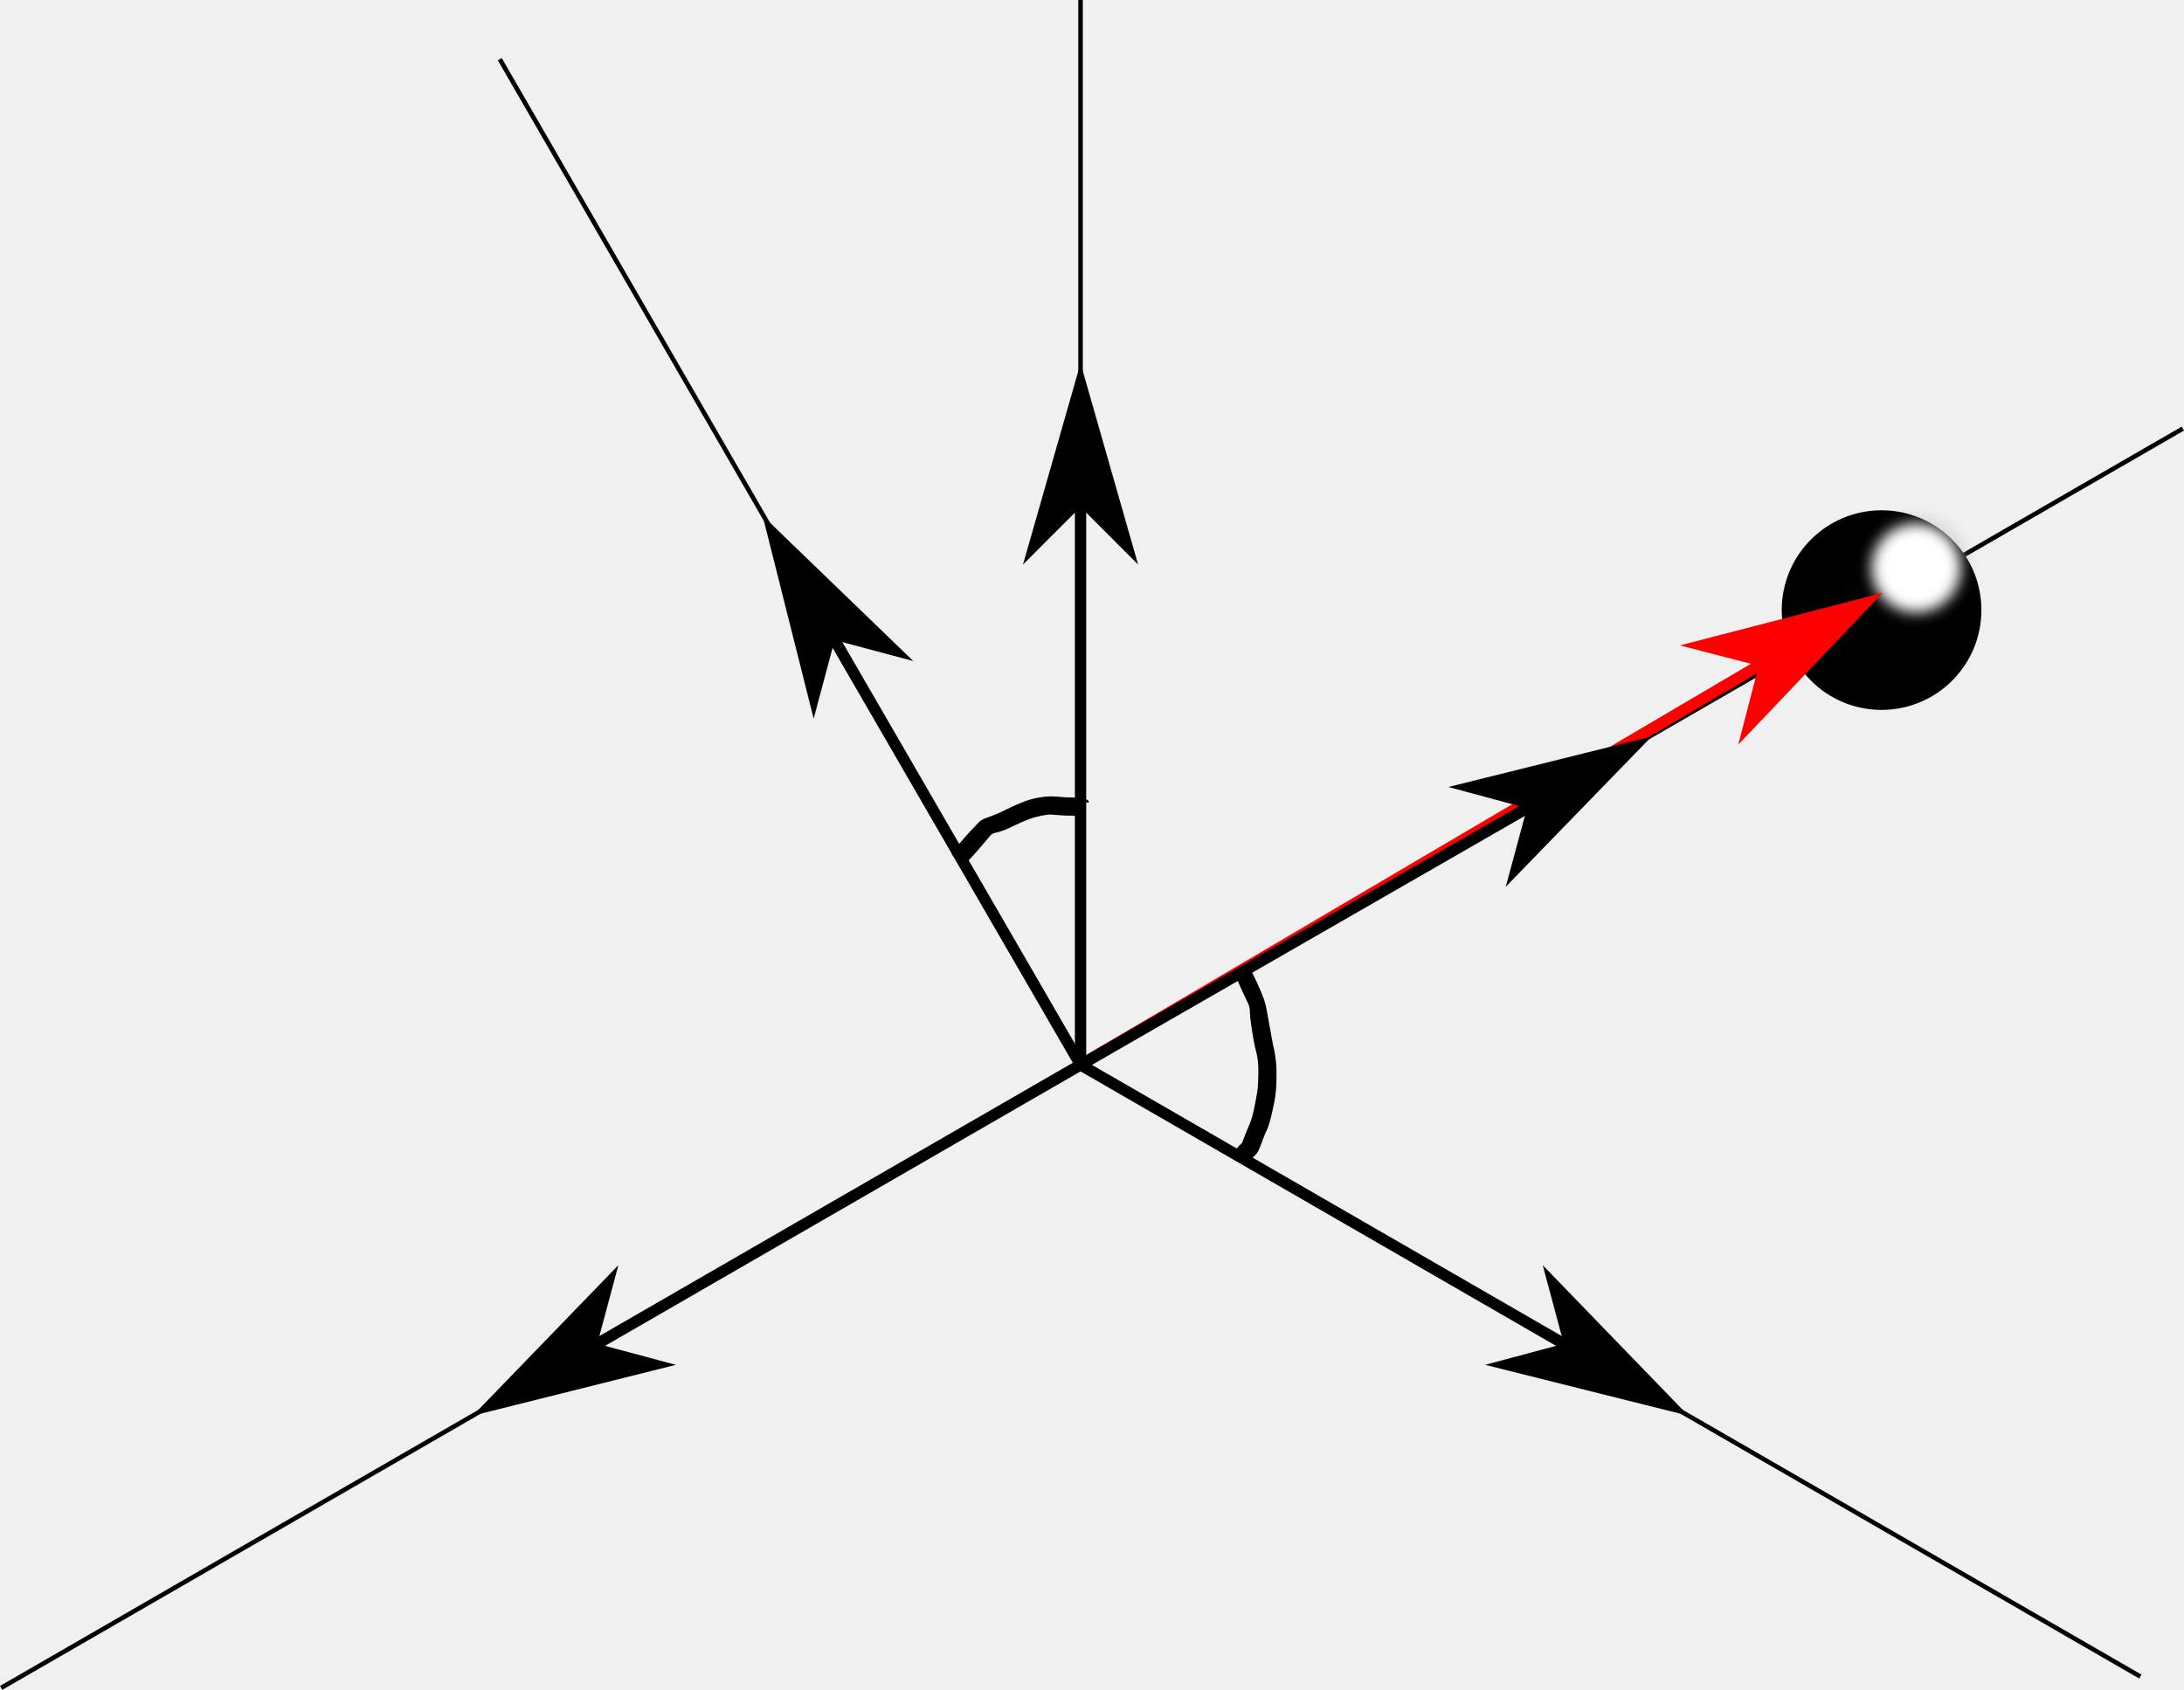
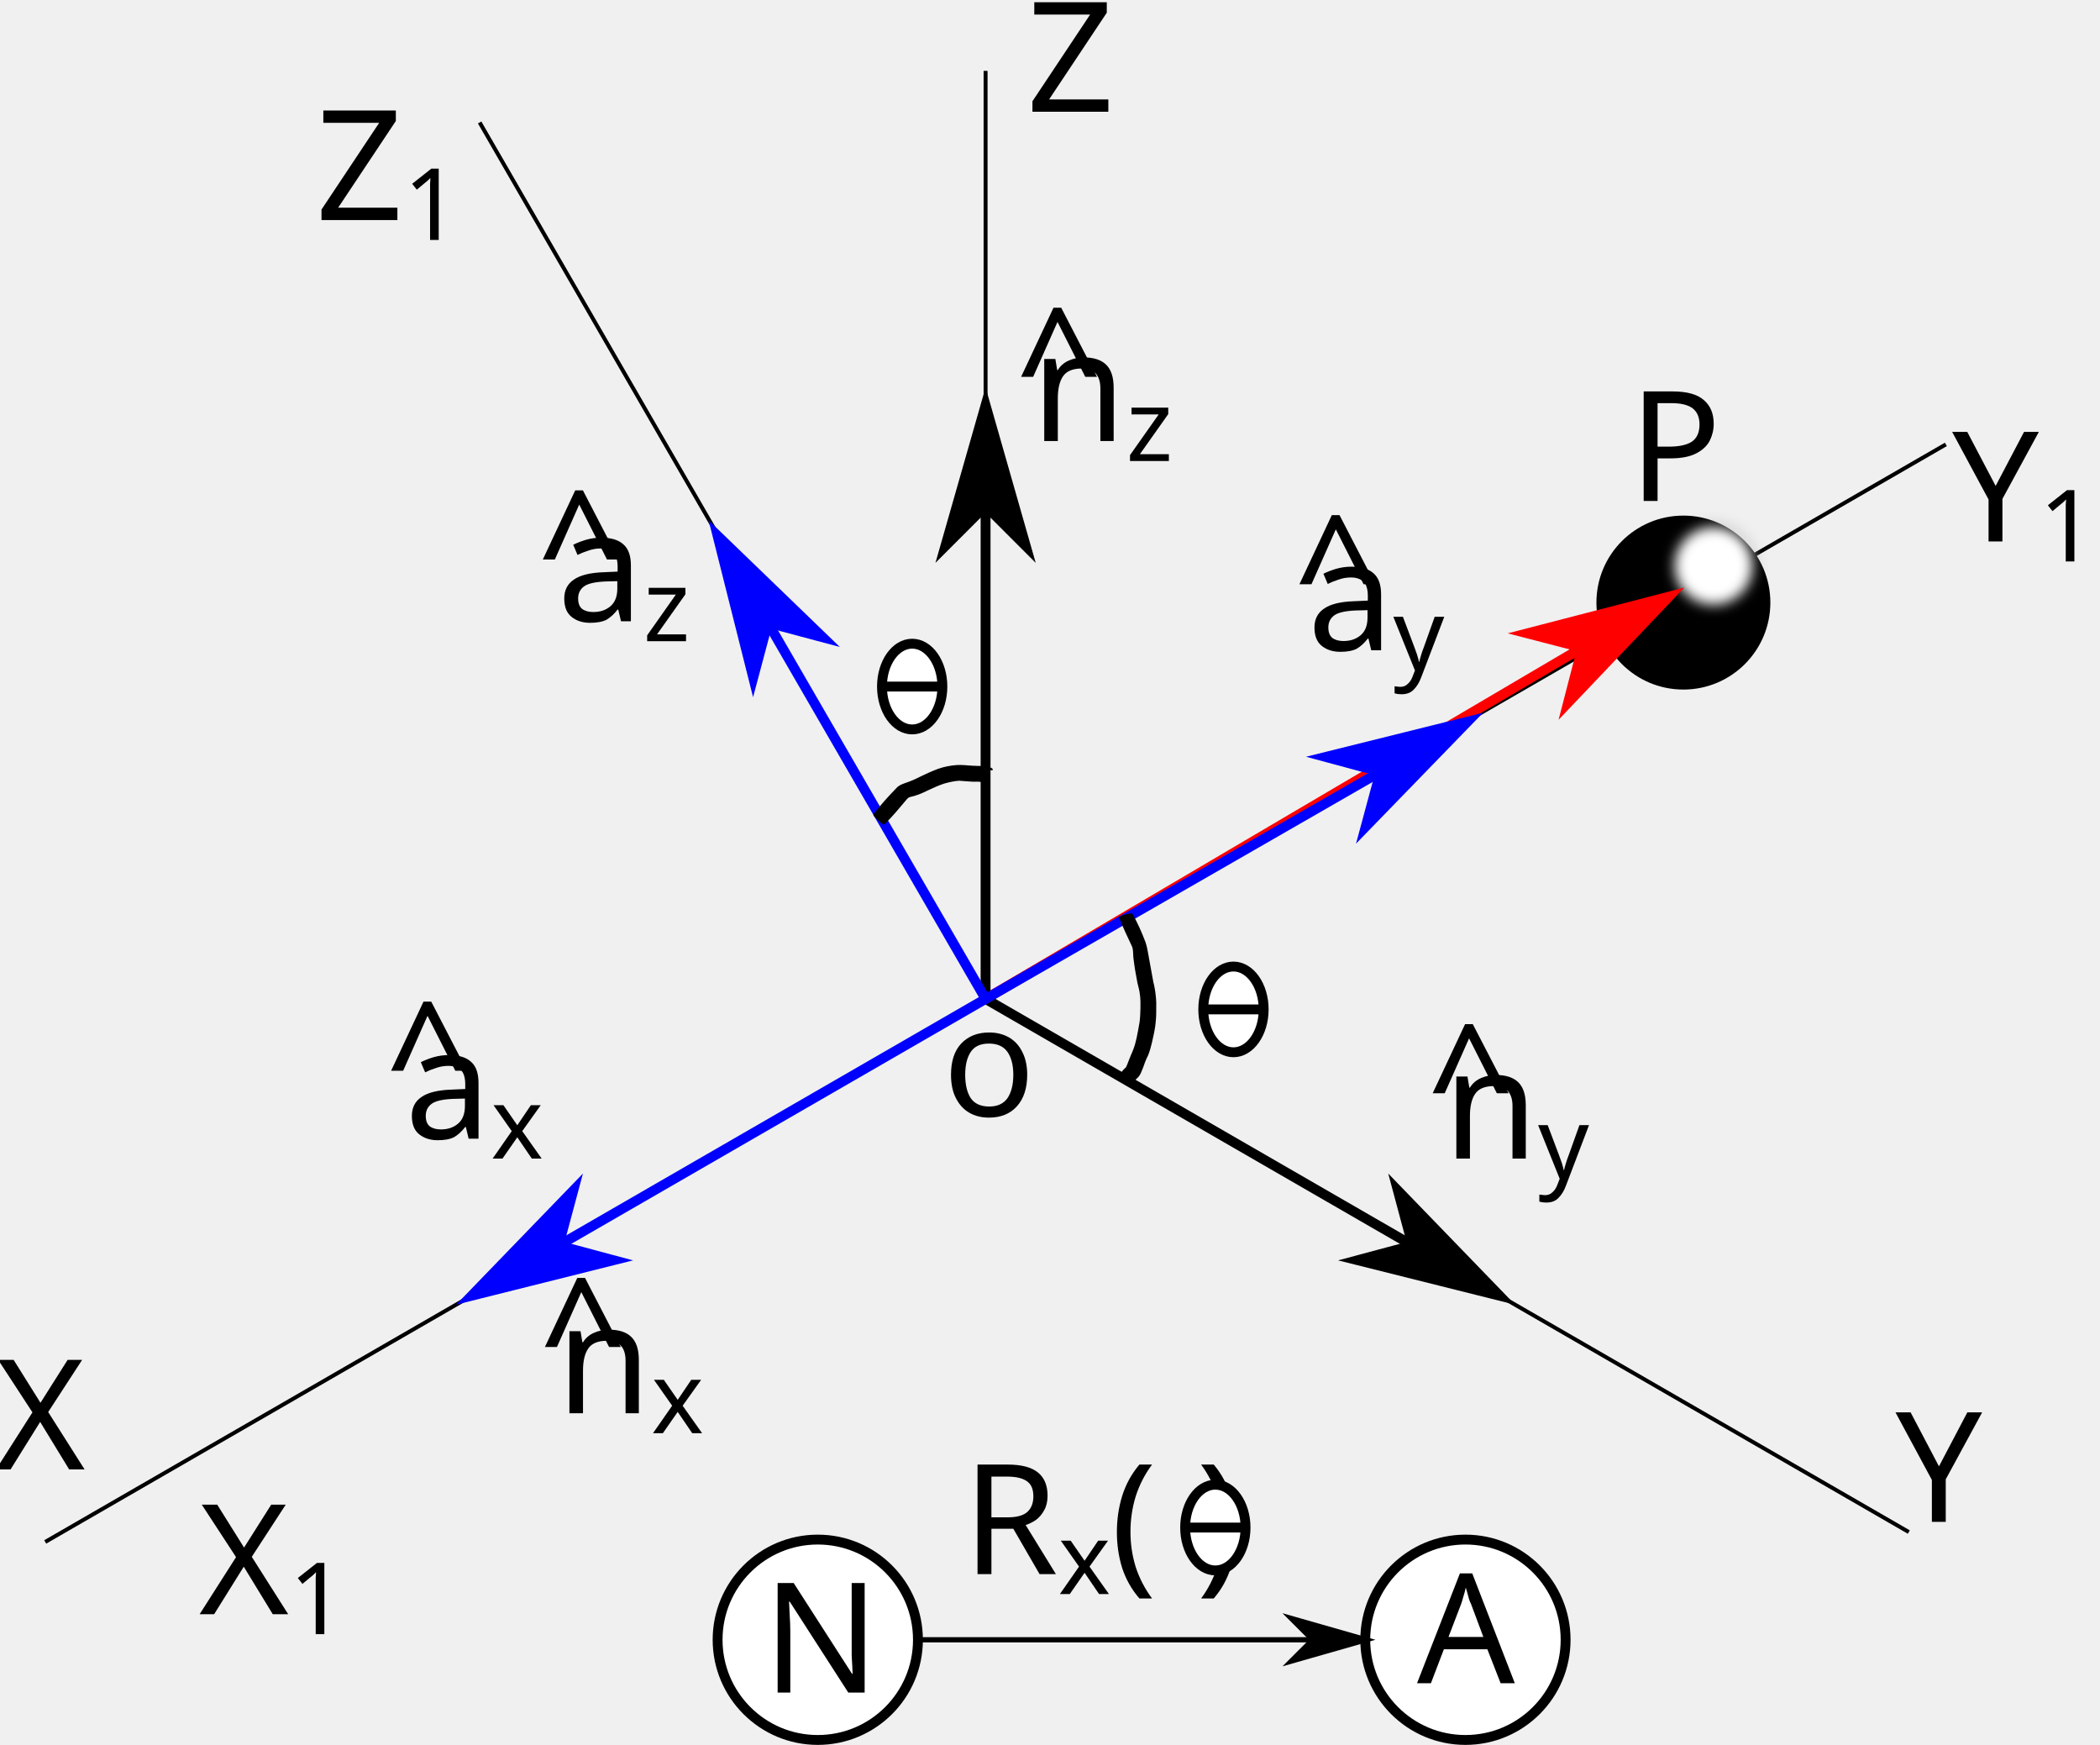
- <svg xmlns="http://www.w3.org/2000/svg" width="96.373mm" height="74.587mm" viewBox="0 0 96.373 74.587" version="1.1" id="svg1505">
+ <svg xmlns="http://www.w3.org/2000/svg" width="106.371mm" height="88.367mm" viewBox="0 0 106.371 88.367" version="1.1" id="svg1505">
  <defs id="defs1499">
+     <marker style="overflow:visible" id="marker3195" refX="0" refY="0" orient="auto">
+       <path transform="matrix(-0.8,0,0,-0.8,-10,0)" style="fill:#000000;fill-opacity:1;fill-rule:evenodd;stroke:#000000;stroke-width:1pt;stroke-opacity:1" d="M 0,0 5,-5 -12.5,0 5,5 Z" id="path3193" />
+     </marker>
    <marker style="overflow:visible" id="marker2925" refX="0" refY="0" orient="auto">
      <path transform="matrix(-0.8,0,0,-0.8,-10,0)" style="fill:#ff0000;fill-opacity:1;fill-rule:evenodd;stroke:#ff0000;stroke-width:1pt;stroke-opacity:1" d="M 0,0 5,-5 -12.5,0 5,5 Z" id="path2923" />
    </marker>
    <marker style="overflow:visible" id="marker2367" refX="0" refY="0" orient="auto">
-       <path transform="matrix(-0.8,0,0,-0.8,-10,0)" style="fill:#000000;fill-opacity:1;fill-rule:evenodd;stroke:#000000;stroke-width:1pt;stroke-opacity:1" d="M 0,0 5,-5 -12.5,0 5,5 Z" id="path2365" />
+       <path transform="matrix(-0.8,0,0,-0.8,-10,0)" style="fill:#0000ff;fill-opacity:1;fill-rule:evenodd;stroke:#0000ff;stroke-width:1pt;stroke-opacity:1" d="M 0,0 5,-5 -12.5,0 5,5 Z" id="path2365" />
    </marker>
    <marker style="overflow:visible" id="marker2357" refX="0" refY="0" orient="auto">
-       <path transform="matrix(-0.8,0,0,-0.8,-10,0)" style="fill:#000000;fill-opacity:1;fill-rule:evenodd;stroke:#000000;stroke-width:1pt;stroke-opacity:1" d="M 0,0 5,-5 -12.5,0 5,5 Z" id="path2355" />
+       <path transform="matrix(-0.8,0,0,-0.8,-10,0)" style="fill:#0000ff;fill-opacity:1;fill-rule:evenodd;stroke:#0000ff;stroke-width:1pt;stroke-opacity:1" d="M 0,0 5,-5 -12.5,0 5,5 Z" id="path2355" />
    </marker>
    <marker style="overflow:visible" id="Arrow1Lend" refX="0" refY="0" orient="auto">
      <path transform="matrix(-0.8,0,0,-0.8,-10,0)" style="fill:#000000;fill-opacity:1;fill-rule:evenodd;stroke:#000000;stroke-width:1pt;stroke-opacity:1" d="M 0,0 5,-5 -12.5,0 5,5 Z" id="path859" />
    </marker>
    <marker style="overflow:visible" id="marker1202" refX="0" refY="0" orient="auto">
      <path transform="matrix(-0.8,0,0,-0.8,-10,0)" style="fill:#000000;fill-opacity:1;fill-rule:evenodd;stroke:#000000;stroke-width:1pt;stroke-opacity:1" d="M 0,0 5,-5 -12.5,0 5,5 Z" id="path1200" />
    </marker>
    <marker style="overflow:visible" id="marker1230" refX="0" refY="0" orient="auto">
-       <path transform="matrix(-0.8,0,0,-0.8,-10,0)" style="fill:#000000;fill-opacity:1;fill-rule:evenodd;stroke:#000000;stroke-width:1pt;stroke-opacity:1" d="M 0,0 5,-5 -12.5,0 5,5 Z" id="path1228" />
+       <path transform="matrix(-0.8,0,0,-0.8,-10,0)" style="fill:#0000ff;fill-opacity:1;fill-rule:evenodd;stroke:#0000ff;stroke-width:1pt;stroke-opacity:1" d="M 0,0 5,-5 -12.5,0 5,5 Z" id="path1228" />
    </marker>
    <marker style="overflow:visible" id="marker2416" refX="0" refY="0" orient="auto">
      <path transform="matrix(-0.8,0,0,-0.8,-10,0)" style="fill:#ff0000;fill-opacity:1;fill-rule:evenodd;stroke:#ff0000;stroke-width:1pt;stroke-opacity:1" d="M 0,0 5,-5 -12.5,0 5,5 Z" id="path2414" />
    </marker>
    <filter style="color-interpolation-filters:sRGB" id="filter2408" x="-0.184" width="1.369" y="-0.184" height="1.369">
      <feGaussianBlur stdDeviation="0.523" id="feGaussianBlur2410" />
    </filter>
  </defs>
-   <g id="layer1" transform="translate(-47.5814,-123)">
+   <g id="layer1" transform="translate(-45.34041,-119.4112)">
    <path style="fill:none;stroke:#000000;stroke-width:0.2;stroke-linecap:butt;stroke-linejoin:miter;stroke-miterlimit:4;stroke-dasharray:none;stroke-opacity:1" d="M 143.904,141.917 95.263,170 69.636,125.613" id="path1642" />
    <g id="g2919" transform="matrix(0.5883283,0,0,0.5883283,48.36104,65.05388)">
      <circle style="mix-blend-mode:normal;fill:#000000;stroke:#000000;stroke-width:0.171" id="path1649" cx="139.799" cy="144.263" r="7.402" />
      <circle style="fill:#ffffff;stroke:#000000;stroke-width:0.118;filter:url(#filter2408)" id="path1651" cx="142.398" cy="141.101" r="3.407" />
    </g>
    <path style="fill:none;stroke:#ff0000;stroke-width:0.5;stroke-linecap:butt;stroke-linejoin:miter;stroke-miterlimit:4;stroke-dasharray:none;stroke-opacity:1;marker-end:url(#marker2925)" d="M 95.263,170 129.821,149.659" id="path2921" />
-     <g id="layer1-5" transform="translate(31.32978,0.031396)">
-       <g id="g176" style="stroke-width:0.2;stroke-miterlimit:4;stroke-dasharray:none" transform="translate(-9.679146,42.4686)">
-         <path style="fill:none;stroke:#000000;stroke-width:0.2;stroke-linecap:butt;stroke-linejoin:miter;stroke-miterlimit:4;stroke-dasharray:none;stroke-opacity:1" d="M 73.612,127.5 V 80.5" id="path170" />
-         <path style="fill:none;stroke:#000000;stroke-width:0.2;stroke-linecap:butt;stroke-linejoin:miter;stroke-miterlimit:4;stroke-dasharray:none;stroke-opacity:1" d="M 120.378,154.5 73.612,127.5 25.981,155 v 0" id="path172" />
-       </g>
-       <g id="g1313" style="stroke-width:0.5;stroke-miterlimit:4;stroke-dasharray:none" transform="translate(-9.679146,42.4686)">
-         <path style="fill:none;stroke:#000000;stroke-width:0.5;stroke-linecap:butt;stroke-linejoin:miter;stroke-miterlimit:4;stroke-dasharray:none;stroke-opacity:1;marker-end:url(#Arrow1Lend)" d="M 73.612,127.5 V 97.5" id="path12" />
-         <path style="fill:none;stroke:#000000;stroke-width:0.5;stroke-linecap:butt;stroke-linejoin:miter;stroke-miterlimit:4;stroke-dasharray:none;stroke-opacity:1;marker-end:url(#marker1202)" d="m 73.612,127.5 25.981,15" id="path16" />
-         <path style="fill:none;stroke:#000000;stroke-width:0.5;stroke-linecap:butt;stroke-linejoin:miter;stroke-miterlimit:4;stroke-dasharray:none;stroke-opacity:1;marker-end:url(#marker1230)" d="m 73.612,127.5 -25.981,15" id="path20" />
-       </g>
-     </g>
-     <path style="fill:none;stroke:#000000;stroke-width:0.5;stroke-linecap:butt;stroke-linejoin:miter;stroke-miterlimit:4;stroke-dasharray:none;stroke-opacity:1;marker-end:url(#marker2357)" d="M 95.263,170 119.623,155.99" id="path2223" />
-     <path style="fill:none;stroke:#000000;stroke-width:0.5;stroke-linecap:butt;stroke-linejoin:miter;stroke-miterlimit:4;stroke-dasharray:none;stroke-opacity:1;marker-end:url(#marker2367)" d="m 95.263,170 -13.545,-23.403" id="path2225" />
+     <path style="fill:#000000;stroke:#000000;stroke-width:0.2;stroke-linecap:butt;stroke-linejoin:miter;stroke-miterlimit:4;stroke-dasharray:none;stroke-opacity:1" d="M 95.263,170 V 123" id="path170" />
+     <path style="fill:none;stroke:#000000;stroke-width:0.2;stroke-linecap:butt;stroke-linejoin:miter;stroke-miterlimit:4;stroke-dasharray:none;stroke-opacity:1" d="M 142.028,197 95.263,170 47.631,197.5 v 0" id="path172" />
+     <path style="fill:none;stroke:#000000;stroke-width:0.5;stroke-linecap:butt;stroke-linejoin:miter;stroke-miterlimit:4;stroke-dasharray:none;stroke-opacity:1;marker-end:url(#Arrow1Lend)" d="M 95.263,170 V 140" id="path12" />
+     <path style="fill:none;stroke:#000000;stroke-width:0.5;stroke-linecap:butt;stroke-linejoin:miter;stroke-miterlimit:4;stroke-dasharray:none;stroke-opacity:1;marker-end:url(#marker1202)" d="m 95.263,170 25.981,15" id="path16" />
+     <path style="fill:none;stroke:#0000ff;stroke-width:0.5;stroke-linecap:butt;stroke-linejoin:miter;stroke-miterlimit:4;stroke-dasharray:none;stroke-opacity:1;marker-end:url(#marker1230)" d="m 95.263,170 -25.981,15" id="path20" />
+     <path style="fill:#0000ff;stroke:#0000ff;stroke-width:0.5;stroke-linecap:butt;stroke-linejoin:miter;stroke-miterlimit:4;stroke-dasharray:none;stroke-opacity:1;marker-end:url(#marker2357)" d="M 95.263,170 119.623,155.99" id="path2223" />
+     <path style="fill:#0000ff;stroke:#0000ff;stroke-width:0.5;stroke-linecap:butt;stroke-linejoin:miter;stroke-miterlimit:4;stroke-dasharray:none;stroke-opacity:1;marker-end:url(#marker2367)" d="m 95.263,170 -13.545,-23.403" id="path2225" />
    <path style="fill:#000000;stroke:#000000;stroke-width:0.1;stroke-miterlimit:4;stroke-dasharray:none" id="path2333" d="m 102.081,165.88 c 0.186,0.472 0.401,0.932 0.62,1.391 0.103,0.196 0.077,0.419 0.098,0.634 0.051,0.429 0.121,0.854 0.206,1.278 0.056,0.21 0.108,0.418 0.13,0.634 0.028,0.219 0.024,0.44 0.022,0.661 -0.009,0.242 -0.012,0.485 -0.048,0.725 -0.044,0.258 -0.09,0.515 -0.145,0.771 -0.041,0.192 -0.09,0.381 -0.158,0.565 -0.042,0.113 -0.09,0.224 -0.139,0.334 -0.068,0.166 -0.131,0.335 -0.198,0.502 -0.054,0.153 -0.143,0.207 0.035,0.066 -0.159,0.082 -0.267,0.229 -0.372,0.369 -0.022,0.029 -0.042,0.056 -0.05,0.091 -0.029,0.039 0.518,0.443 0.547,0.405 v 0 c 0.007,-0.003 0.046,-0.015 0.055,-0.047 0.023,-0.028 0.255,-0.285 0.093,-0.179 0.161,-0.104 0.255,-0.215 0.327,-0.395 0.07,-0.165 0.134,-0.334 0.191,-0.504 0.045,-0.117 0.096,-0.231 0.154,-0.343 0.084,-0.211 0.143,-0.43 0.195,-0.651 0.058,-0.269 0.125,-0.537 0.162,-0.811 0.035,-0.265 0.054,-0.531 0.051,-0.799 0.007,-0.245 0.005,-0.49 -0.024,-0.733 -0.024,-0.233 -0.062,-0.463 -0.122,-0.69 -0.083,-0.414 -0.144,-0.832 -0.227,-1.246 -0.05,-0.258 -0.081,-0.522 -0.169,-0.769 -0.183,-0.485 -0.396,-0.961 -0.649,-1.414 -0.011,-0.041 -0.593,0.113 -0.582,0.155 z" />
    <path style="fill:#000000;stroke:#000000;stroke-width:0.1;stroke-miterlimit:4;stroke-dasharray:none" id="path2335" d="m 90.12,161.11 c 0.403,-0.393 0.757,-0.831 1.121,-1.26 0.108,-0.134 0.255,-0.136 0.411,-0.181 0.266,-0.079 0.516,-0.2 0.765,-0.32 0.24,-0.116 0.486,-0.22 0.739,-0.304 0.252,-0.068 0.509,-0.131 0.771,-0.145 0.234,0.016 0.468,0.04 0.702,0.05 0.144,0.003 0.286,-0.012 0.428,0.016 0.107,0.028 0.216,0.062 0.327,0.057 0.023,0.043 -0.228,-0.055 -0.174,-0.032 0.261,0.114 0.2,0.025 0.224,-0.274 5.29e-4,0.001 0.015,-0.005 0.015,-0.006 v 0 c -0.006,-0.124 -0.018,-0.248 -0.017,-0.372 2.65e-4,-0.06 0.222,0.097 0.119,0.02 -0.064,-0.048 -0.135,-0.046 -0.209,-0.053 -0.084,-0.036 -0.209,-0.038 -0.307,-0.052 -0.154,-0.01 -0.308,-0.001 -0.462,-0.015 -0.258,-0.018 -0.516,-0.05 -0.775,-0.033 -0.315,0.025 -0.627,0.083 -0.926,0.19 -0.271,0.1 -0.534,0.218 -0.794,0.343 -0.225,0.11 -0.449,0.224 -0.685,0.309 -0.233,0.091 -0.479,0.136 -0.646,0.346 -0.395,0.405 -0.773,0.827 -1.116,1.277 -0.031,0.035 0.458,0.474 0.489,0.439 z" />
+     <text xml:space="preserve" style="font-size:7.761px;line-height:1.25;font-family:sans-serif;stroke-width:0.265" x="127.848" y="144.779" id="text2947">
+       <tspan id="tspan2945" x="127.848" y="144.779" style="stroke-width:0.265">P</tspan>
+     </text>
+     <text xml:space="preserve" style="font-size:7.761px;line-height:1.25;font-family:sans-serif;stroke-width:0.265" x="65.844" y="177.076" id="text2951">
+       <tspan id="tspan2949" x="65.844" y="177.076" style="stroke-width:0.265">a<tspan style="font-size:65%;baseline-shift:sub" id="tspan2953">x</tspan>
+       </tspan>
+     </text>
+     <text xml:space="preserve" style="font-size:7.761px;line-height:1.25;font-family:sans-serif;stroke-width:0.265" x="73.563" y="150.873" id="text2957">
+       <tspan id="tspan2955" x="73.563" y="150.873" style="stroke-width:0.265">a<tspan style="font-size:65%;baseline-shift:sub" id="tspan2959">z</tspan>
+       </tspan>
+     </text>
+     <text xml:space="preserve" style="font-size:7.761px;line-height:1.25;font-family:sans-serif;stroke-width:0.265" x="111.563" y="152.342" id="text3087">
+       <tspan id="tspan3085" x="111.563" y="152.342" style="stroke-width:0.265">a<tspan style="font-size:65%;baseline-shift:sub" id="tspan3089">y</tspan>
+       </tspan>
+     </text>
+     <text xml:space="preserve" style="font-size:7.761px;line-height:1.25;font-family:sans-serif;stroke-width:0.265" x="73.527" y="190.984" id="text3095">
+       <tspan id="tspan3093" x="73.527" y="190.984" style="stroke-width:0.265">n<tspan style="font-size:65%;baseline-shift:sub" id="tspan3097">x</tspan>
+       </tspan>
+     </text>
+     <text xml:space="preserve" style="font-size:7.761px;line-height:1.25;font-family:sans-serif;stroke-width:0.265" x="118.453" y="178.086" id="text3101">
+       <tspan id="tspan3099" x="118.453" y="178.086" style="stroke-width:0.265">n<tspan style="font-size:65%;baseline-shift:sub" id="tspan3103">y</tspan>
+       </tspan>
+     </text>
+     <text xml:space="preserve" style="font-size:7.761px;line-height:1.25;font-family:sans-serif;stroke-width:0.265" x="97.579" y="141.745" id="text3107">
+       <tspan id="tspan3105" x="97.579" y="141.745" style="stroke-width:0.265">n<tspan style="font-size:65%;baseline-shift:sub" id="tspan3109">z</tspan>
+       </tspan>
+     </text>
+     <text xml:space="preserve" style="font-size:7.761px;line-height:1.25;font-family:sans-serif;stroke-width:0.265" x="64.857" y="175.712" id="text3113">
+       <tspan id="tspan3111" x="64.857" y="175.712" style="stroke-width:0.265">^</tspan>
+     </text>
+     <text xml:space="preserve" style="font-size:7.761px;line-height:1.25;font-family:sans-serif;stroke-width:0.265" x="72.644" y="189.708" id="text3117">
+       <tspan id="tspan3115" x="72.644" y="189.708" style="stroke-width:0.265">^</tspan>
+     </text>
+     <text xml:space="preserve" style="font-size:7.761px;line-height:1.25;font-family:sans-serif;stroke-width:0.265" x="117.612" y="176.856" id="text3121">
+       <tspan id="tspan3119" x="117.612" y="176.856" style="stroke-width:0.265">^</tspan>
+     </text>
+     <text xml:space="preserve" style="font-size:7.761px;line-height:1.25;font-family:sans-serif;stroke-width:0.265" x="96.765" y="140.572" id="text3125">
+       <tspan id="tspan3123" x="96.765" y="140.572" style="stroke-width:0.265">^</tspan>
+     </text>
+     <text xml:space="preserve" style="font-size:7.761px;line-height:1.25;font-family:sans-serif;stroke-width:0.265" x="72.54" y="149.825" id="text3129">
+       <tspan id="tspan3127" x="72.54" y="149.825" style="stroke-width:0.265">^</tspan>
+     </text>
+     <text xml:space="preserve" style="font-size:7.761px;line-height:1.25;font-family:sans-serif;stroke-width:0.265" x="110.863" y="151.077" id="text3133">
+       <tspan id="tspan3131" x="110.863" y="151.077" style="stroke-width:0.265">^</tspan>
+     </text>
+     <ellipse style="fill:#ffffff;stroke:#000000;stroke-width:0.5;stroke-linejoin:bevel;stroke-miterlimit:4;stroke-dasharray:none" id="path3135" cx="91.545" cy="154.181" rx="1.53" ry="2.171" />
+     <path style="fill:none;stroke:#000000;stroke-width:0.5;stroke-linecap:butt;stroke-linejoin:miter;stroke-miterlimit:4;stroke-dasharray:none;stroke-opacity:1" d="m 90.015,154.181 h 3.06" id="path3137" />
+     <g id="g988">
+       <ellipse style="fill:#ffffff;stroke:#000000;stroke-width:0.5;stroke-linejoin:bevel;stroke-miterlimit:4;stroke-dasharray:none" id="ellipse3139" cx="107.819" cy="170.531" rx="1.53" ry="2.171" />
+       <path style="fill:none;stroke:#000000;stroke-width:0.5;stroke-linecap:butt;stroke-linejoin:miter;stroke-miterlimit:4;stroke-dasharray:none;stroke-opacity:1" d="m 106.289,170.531 h 3.06" id="path3141" />
+     </g>
+     <text xml:space="preserve" style="font-size:7.761px;line-height:1.25;font-family:sans-serif;stroke-width:0.265" x="45.109" y="193.829" id="text3145">
+       <tspan id="tspan3143" x="45.109" y="193.829" style="stroke-width:0.265">X</tspan>
+     </text>
+     <text xml:space="preserve" style="font-size:7.761px;line-height:1.25;font-family:sans-serif;stroke-width:0.265" x="55.423" y="201.16" id="text3149">
+       <tspan id="tspan3147" x="55.423" y="201.16" style="stroke-width:0.265">X<tspan style="font-size:65%;baseline-shift:sub" id="tspan3151">1</tspan>
+       </tspan>
+     </text>
+     <text xml:space="preserve" style="font-size:7.761px;line-height:1.25;font-family:sans-serif;stroke-width:0.265" x="141.35" y="196.483" id="text3155">
+       <tspan id="tspan3153" x="141.35" y="196.483" style="stroke-width:0.265">Y</tspan>
+     </text>
+     <text xml:space="preserve" style="font-size:7.761px;line-height:1.25;font-family:sans-serif;stroke-width:0.265" x="144.223" y="146.831" id="text3159">
+       <tspan id="tspan3157" x="144.223" y="146.831" style="stroke-width:0.265">Y<tspan style="font-size:65%;baseline-shift:sub" id="tspan3161">1</tspan>
+       </tspan>
+     </text>
+     <text xml:space="preserve" style="font-size:7.761px;line-height:1.25;font-family:sans-serif;stroke-width:0.265" x="97.34" y="125.069" id="text3165">
+       <tspan id="tspan3163" x="97.34" y="125.069" style="stroke-width:0.265">Z</tspan>
+     </text>
+     <text xml:space="preserve" style="font-size:7.761px;line-height:1.25;font-family:sans-serif;stroke-width:0.265" x="61.328" y="130.553" id="text3169">
+       <tspan id="tspan3167" x="61.328" y="130.553" style="stroke-width:0.265">Z<tspan style="font-size:65%;baseline-shift:sub" id="tspan3171">1</tspan>
+       </tspan>
+     </text>
+     <text xml:space="preserve" style="font-size:7.761px;line-height:1.25;font-family:sans-serif;stroke-width:0.265" x="93.089" y="175.933" id="text3175">
+       <tspan id="tspan3173" x="93.089" y="175.933" style="stroke-width:0.265">o</tspan>
+     </text>
+     <circle style="fill:#ffffff;stroke:#000000;stroke-width:0.5;stroke-linejoin:bevel;stroke-miterlimit:4;stroke-dasharray:none" id="path3179" cx="86.763" cy="202.455" r="5.074" />
+     <text xml:space="preserve" style="font-size:7.761px;line-height:1.25;font-family:sans-serif;stroke-width:0.265" x="83.979" y="205.126" id="text3183">
+       <tspan id="tspan3181" x="83.979" y="205.126" style="stroke-width:0.265">N</tspan>
+     </text>
+     <circle style="fill:#ffffff;stroke:#000000;stroke-width:0.5;stroke-linejoin:bevel;stroke-miterlimit:4;stroke-dasharray:none" id="circle3185" cx="119.569" cy="202.455" r="5.074" />
+     <text xml:space="preserve" style="font-size:7.761px;line-height:1.25;font-family:sans-serif;stroke-width:0.265" x="117.116" y="204.655" id="text3189">
+       <tspan id="tspan3187" x="117.116" y="204.655" style="stroke-width:0.265">A</tspan>
+     </text>
+     <path style="fill:none;stroke:#000000;stroke-width:0.265px;stroke-linecap:butt;stroke-linejoin:miter;stroke-opacity:1;marker-end:url(#marker3195)" d="M 91.837,202.455 H 114.495" id="path3191" />
+     <text xml:space="preserve" style="font-size:7.761px;line-height:1.25;font-family:sans-serif;stroke-width:0.265" x="94.106" y="199.129" id="text980">
+       <tspan id="tspan978" x="94.106" y="199.129" style="stroke-width:0.265">R<tspan style="font-size:65%;baseline-shift:sub" id="tspan982">x</tspan>( )</tspan>
+     </text>
+     <g id="g994" transform="translate(-0.9181247,26.24111)">
+       <ellipse style="fill:#ffffff;stroke:#000000;stroke-width:0.5;stroke-linejoin:bevel;stroke-miterlimit:4;stroke-dasharray:none" id="ellipse990" cx="107.819" cy="170.531" rx="1.53" ry="2.171" />
+       <path style="fill:none;stroke:#000000;stroke-width:0.5;stroke-linecap:butt;stroke-linejoin:miter;stroke-miterlimit:4;stroke-dasharray:none;stroke-opacity:1" d="m 106.289,170.531 h 3.06" id="path992" />
+     </g>
  </g>
</svg>
